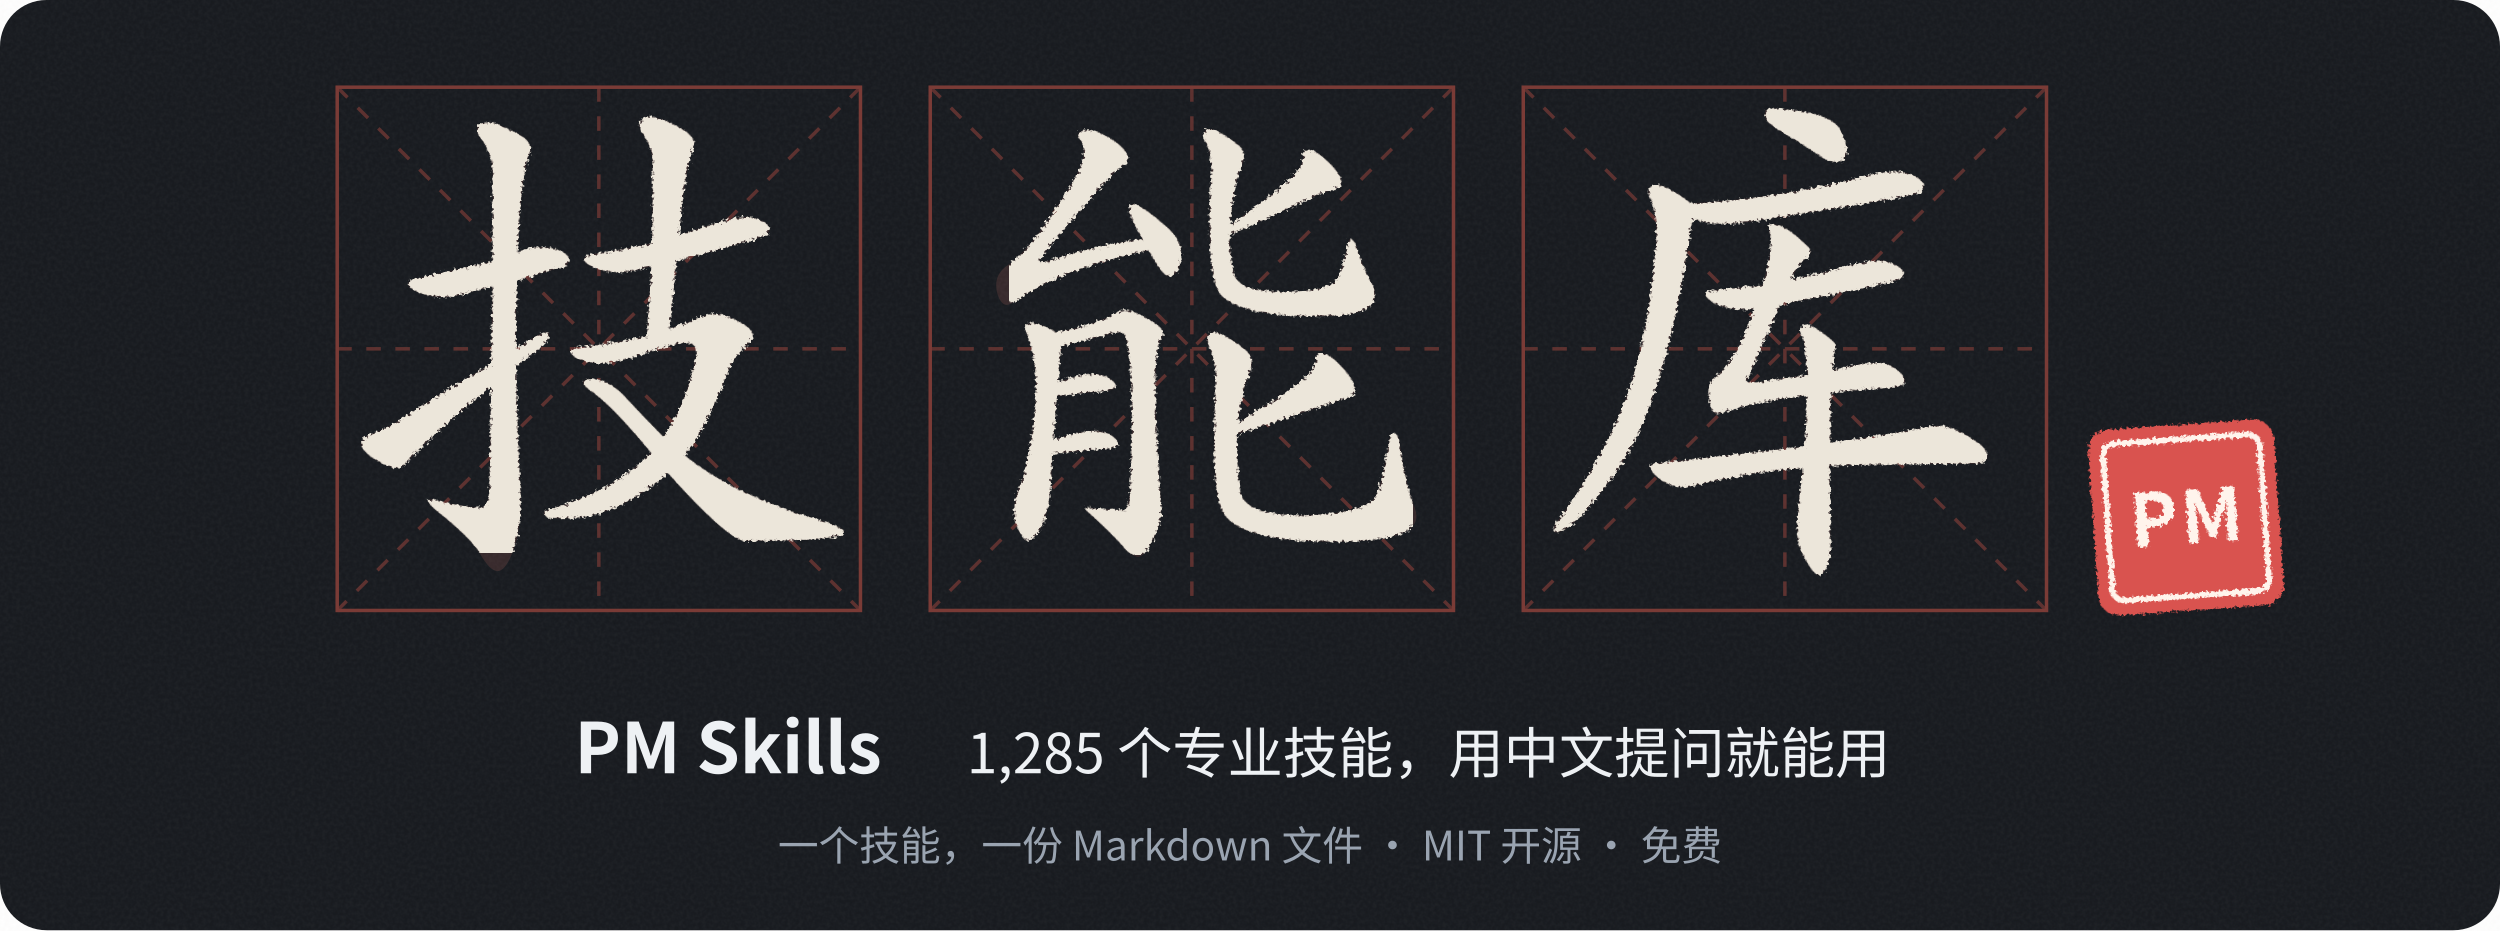
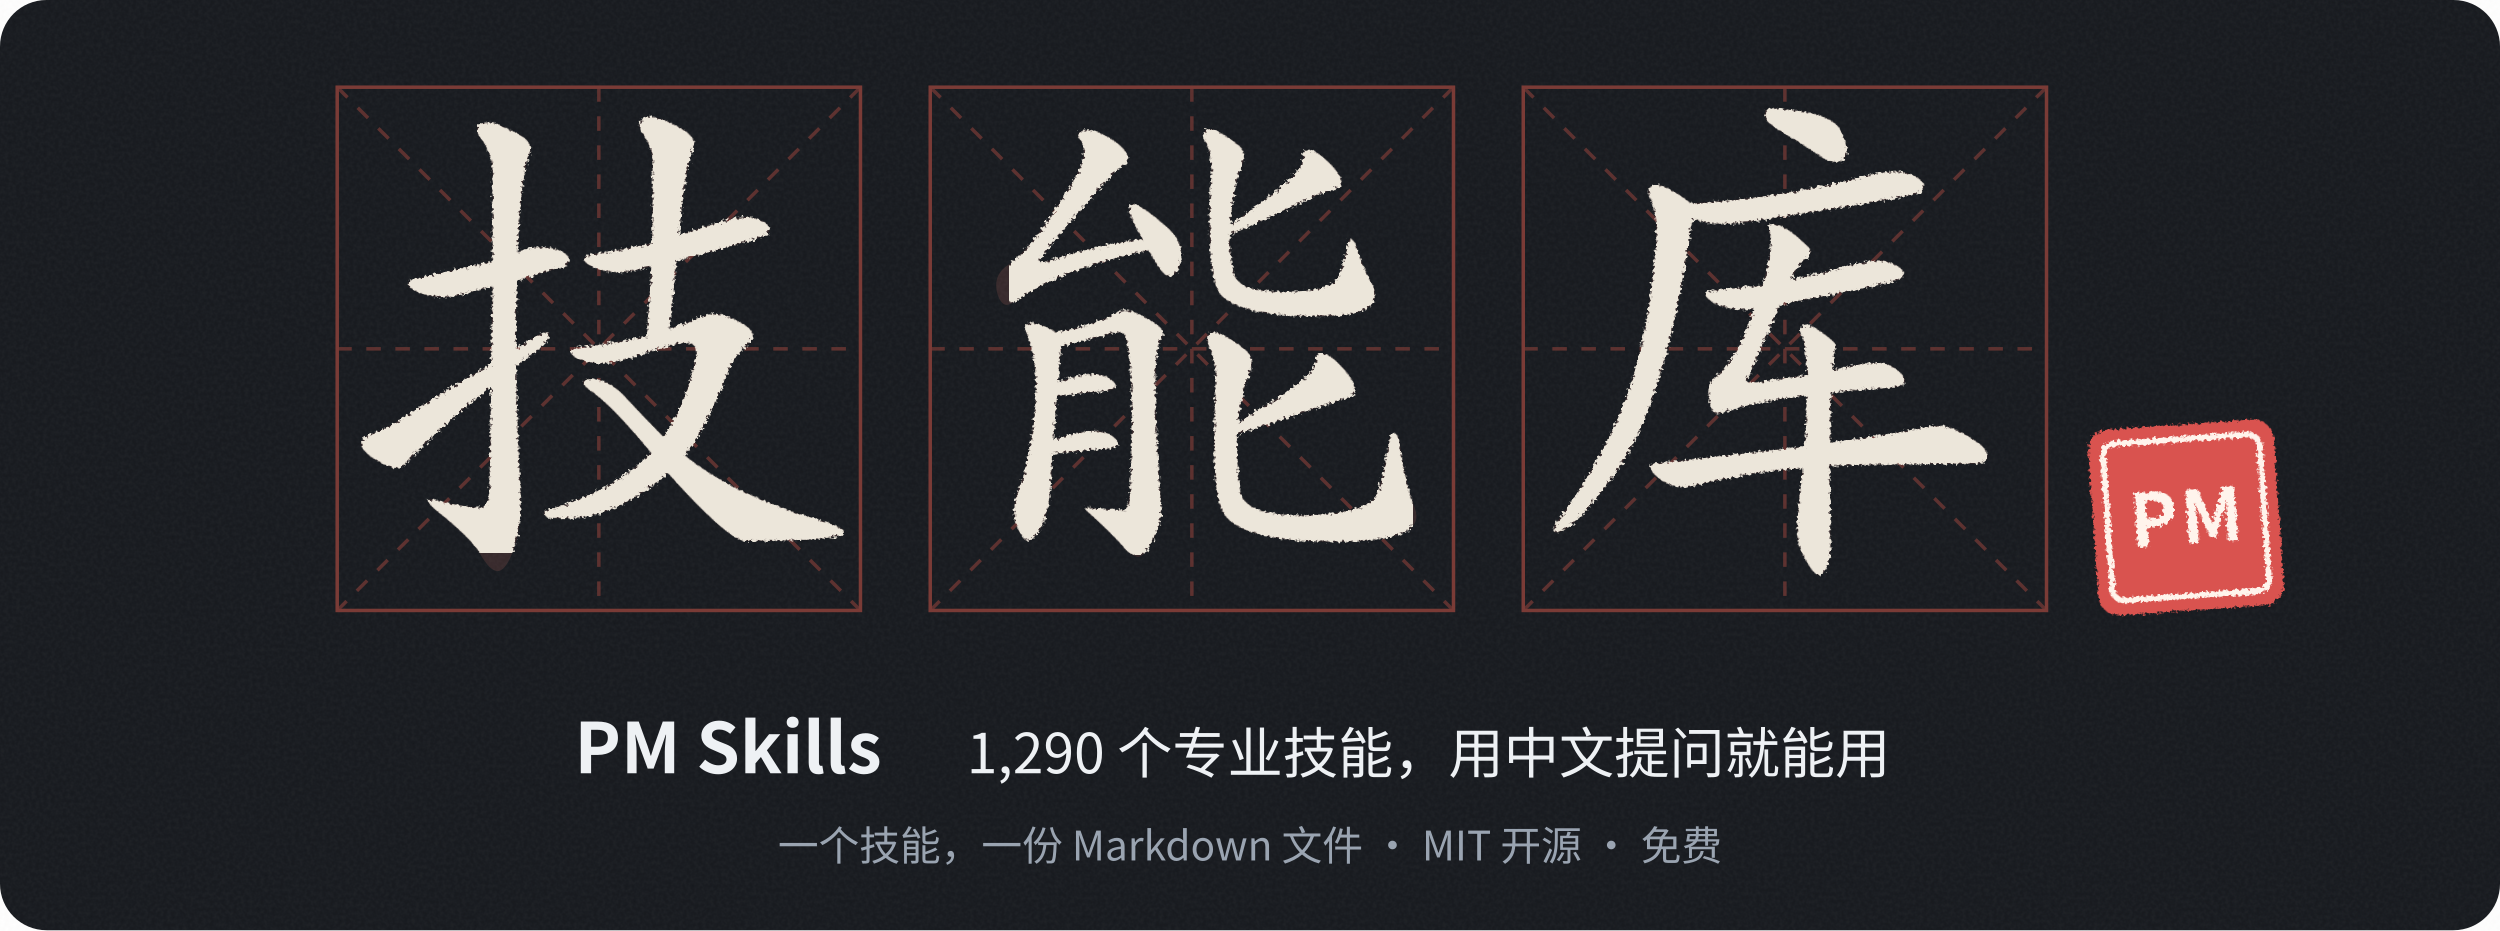
- <svg xmlns="http://www.w3.org/2000/svg" width="860" height="320" viewBox="0 0 860 320" role="img" aria-label="书法动画：“技能库”三个字一笔一画写出来，最后盖上 PM 印章。PM Skills，1,285 个专业技能，用中文提问就能用">
+ <svg xmlns="http://www.w3.org/2000/svg" width="860" height="320" viewBox="0 0 860 320" role="img" aria-label="书法动画：“技能库”三个字一笔一画写出来，最后盖上 PM 印章。PM Skills，1,290 个专业技能，用中文提问就能用">
  <style>
text{font-family:"PingFang SC","Noto Sans CJK SC","Microsoft YaHei",sans-serif}
@keyframes k0{0%,2.86%{stroke-dashoffset:302;opacity:0}2.93%{opacity:1}4.00%,91.43%{stroke-dashoffset:0;opacity:1}96.43%,100%{stroke-dashoffset:0;opacity:0}}.k0{animation:k0 14s infinite;stroke-dasharray:298 898;stroke-dashoffset:0}
@keyframes k1{0%,4.43%{stroke-dashoffset:946;opacity:0}4.50%{opacity:1}7.23%,91.43%{stroke-dashoffset:0;opacity:1}96.43%,100%{stroke-dashoffset:0;opacity:0}}.k1{animation:k1 14s infinite;stroke-dasharray:942 1542;stroke-dashoffset:0}
@keyframes k2{0%,7.66%{stroke-dashoffset:420;opacity:0}7.73%{opacity:1}8.90%,91.43%{stroke-dashoffset:0;opacity:1}96.43%,100%{stroke-dashoffset:0;opacity:0}}.k2{animation:k2 14s infinite;stroke-dasharray:416 1016;stroke-dashoffset:0}
@keyframes k3{0%,9.33%{stroke-dashoffset:349;opacity:0}9.40%{opacity:1}10.47%,91.43%{stroke-dashoffset:0;opacity:1}96.43%,100%{stroke-dashoffset:0;opacity:0}}.k3{animation:k3 14s infinite;stroke-dasharray:345 945;stroke-dashoffset:0}
@keyframes k4{0%,10.90%{stroke-dashoffset:436;opacity:0}10.97%{opacity:1}12.18%,91.43%{stroke-dashoffset:0;opacity:1}96.43%,100%{stroke-dashoffset:0;opacity:0}}.k4{animation:k4 14s infinite;stroke-dasharray:432 1032;stroke-dashoffset:0}
@keyframes k5{0%,12.61%{stroke-dashoffset:806;opacity:0}12.68%{opacity:1}15.00%,91.43%{stroke-dashoffset:0;opacity:1}96.43%,100%{stroke-dashoffset:0;opacity:0}}.k5{animation:k5 14s infinite;stroke-dasharray:802 1402;stroke-dashoffset:0}
@keyframes k6{0%,15.43%{stroke-dashoffset:606;opacity:0}15.50%{opacity:1}17.22%,91.43%{stroke-dashoffset:0;opacity:1}96.43%,100%{stroke-dashoffset:0;opacity:0}}.k6{animation:k6 14s infinite;stroke-dasharray:602 1202;stroke-dashoffset:0}
@keyframes k7{0%,19.43%{stroke-dashoffset:570;opacity:0}19.51%{opacity:1}21.12%,91.43%{stroke-dashoffset:0;opacity:1}96.43%,100%{stroke-dashoffset:0;opacity:0}}.k7{animation:k7 14s infinite;stroke-dasharray:566 1166;stroke-dashoffset:0}
@keyframes k8{0%,21.55%{stroke-dashoffset:143;opacity:0}21.62%{opacity:1}22.69%,91.43%{stroke-dashoffset:0;opacity:1}96.43%,100%{stroke-dashoffset:0;opacity:0}}.k8{animation:k8 14s infinite;stroke-dasharray:139 739;stroke-dashoffset:0}
@keyframes k9{0%,23.12%{stroke-dashoffset:422;opacity:0}23.19%{opacity:1}24.36%,91.43%{stroke-dashoffset:0;opacity:1}96.43%,100%{stroke-dashoffset:0;opacity:0}}.k9{animation:k9 14s infinite;stroke-dasharray:418 1018;stroke-dashoffset:0}
@keyframes k10{0%,24.79%{stroke-dashoffset:658;opacity:0}24.86%{opacity:1}26.74%,91.43%{stroke-dashoffset:0;opacity:1}96.43%,100%{stroke-dashoffset:0;opacity:0}}.k10{animation:k10 14s infinite;stroke-dasharray:654 1254;stroke-dashoffset:0}
@keyframes k11{0%,27.17%{stroke-dashoffset:109;opacity:0}27.24%{opacity:1}28.31%,91.43%{stroke-dashoffset:0;opacity:1}96.43%,100%{stroke-dashoffset:0;opacity:0}}.k11{animation:k11 14s infinite;stroke-dasharray:105 705;stroke-dashoffset:0}
@keyframes k12{0%,28.74%{stroke-dashoffset:122;opacity:0}28.81%{opacity:1}29.88%,91.43%{stroke-dashoffset:0;opacity:1}96.43%,100%{stroke-dashoffset:0;opacity:0}}.k12{animation:k12 14s infinite;stroke-dasharray:118 718;stroke-dashoffset:0}
@keyframes k13{0%,30.31%{stroke-dashoffset:250;opacity:0}30.38%{opacity:1}31.45%,91.43%{stroke-dashoffset:0;opacity:1}96.43%,100%{stroke-dashoffset:0;opacity:0}}.k13{animation:k13 14s infinite;stroke-dasharray:246 846;stroke-dashoffset:0}
@keyframes k14{0%,31.88%{stroke-dashoffset:667;opacity:0}31.95%{opacity:1}33.85%,91.43%{stroke-dashoffset:0;opacity:1}96.43%,100%{stroke-dashoffset:0;opacity:0}}.k14{animation:k14 14s infinite;stroke-dasharray:663 1263;stroke-dashoffset:0}
@keyframes k15{0%,34.28%{stroke-dashoffset:252;opacity:0}34.35%{opacity:1}35.43%,91.43%{stroke-dashoffset:0;opacity:1}96.43%,100%{stroke-dashoffset:0;opacity:0}}.k15{animation:k15 14s infinite;stroke-dasharray:248 848;stroke-dashoffset:0}
@keyframes k16{0%,35.85%{stroke-dashoffset:817;opacity:0}35.93%{opacity:1}38.27%,91.43%{stroke-dashoffset:0;opacity:1}96.43%,100%{stroke-dashoffset:0;opacity:0}}.k16{animation:k16 14s infinite;stroke-dasharray:813 1413;stroke-dashoffset:0}
@keyframes k17{0%,40.49%{stroke-dashoffset:160;opacity:0}40.56%{opacity:1}41.63%,91.43%{stroke-dashoffset:0;opacity:1}96.43%,100%{stroke-dashoffset:0;opacity:0}}.k17{animation:k17 14s infinite;stroke-dasharray:156 756;stroke-dashoffset:0}
@keyframes k18{0%,42.06%{stroke-dashoffset:450;opacity:0}42.13%{opacity:1}43.39%,91.43%{stroke-dashoffset:0;opacity:1}96.43%,100%{stroke-dashoffset:0;opacity:0}}.k18{animation:k18 14s infinite;stroke-dasharray:446 1046;stroke-dashoffset:0}
@keyframes k19{0%,43.82%{stroke-dashoffset:729;opacity:0}43.89%{opacity:1}45.97%,91.43%{stroke-dashoffset:0;opacity:1}96.43%,100%{stroke-dashoffset:0;opacity:0}}.k19{animation:k19 14s infinite;stroke-dasharray:725 1325;stroke-dashoffset:0}
@keyframes k20{0%,46.40%{stroke-dashoffset:372;opacity:0}46.47%{opacity:1}47.54%,91.43%{stroke-dashoffset:0;opacity:1}96.43%,100%{stroke-dashoffset:0;opacity:0}}.k20{animation:k20 14s infinite;stroke-dasharray:368 968;stroke-dashoffset:0}
@keyframes k21{0%,47.97%{stroke-dashoffset:688;opacity:0}48.04%{opacity:1}50.01%,91.43%{stroke-dashoffset:0;opacity:1}96.43%,100%{stroke-dashoffset:0;opacity:0}}.k21{animation:k21 14s infinite;stroke-dasharray:684 1284;stroke-dashoffset:0}
@keyframes k22{0%,50.44%{stroke-dashoffset:646;opacity:0}50.51%{opacity:1}52.35%,91.43%{stroke-dashoffset:0;opacity:1}96.43%,100%{stroke-dashoffset:0;opacity:0}}.k22{animation:k22 14s infinite;stroke-dasharray:642 1242;stroke-dashoffset:0}
@keyframes k23{0%,52.78%{stroke-dashoffset:480;opacity:0}52.85%{opacity:1}54.19%,91.43%{stroke-dashoffset:0;opacity:1}96.43%,100%{stroke-dashoffset:0;opacity:0}}.k23{animation:k23 14s infinite;stroke-dasharray:476 1076;stroke-dashoffset:0}
@keyframes seal{0%,57.48%{opacity:0;transform:scale(1.35)}59.98%{opacity:1;transform:scale(.96)}61.41%,91.43%{opacity:1;transform:scale(1)}96.43%,100%{opacity:0;transform:scale(1)}}.seal{animation:seal 14s infinite;transform-box:fill-box;transform-origin:center}
@media (prefers-reduced-motion: reduce){[class]{animation:none!important}}
</style>
  <defs>
    <filter id="brush" x="-5%" y="-5%" width="110%" height="110%">
      <feTurbulence type="fractalNoise" baseFrequency=".9" numOctaves="2" seed="7" result="n" />
      <feDisplacementMap in="SourceGraphic" in2="n" scale="2.2" />
    </filter>
    <filter id="grain">
      <feTurbulence type="fractalNoise" baseFrequency=".75" numOctaves="2" seed="3" />
      <feColorMatrix values="0 0 0 0 .5  0 0 0 0 .45  0 0 0 0 .4  0 0 0 .07 0" />
    </filter>
    <clipPath id="c0">
      <path d="M 352 522 Q 445 549 448 551 Q 457 560 452 568 Q 445 580 414 586 Q 383 590 353 577 L 304 559 Q 163 528 160 526 Q 123 519 150 503 Q 195 479 254 497 Q 276 504 304 510 L 352 522 Z" />
    </clipPath>
    <clipPath id="c1">
      <path d="M 301 315 Q 300 224 298 112 Q 298 87 284 78 Q 280 74 209 87 Q 176 99 179 89 Q 180 82 200 67 Q 263 16 279 -12 Q 298 -46 313 -47 Q 328 -48 342 -13 Q 361 33 359 106 Q 352 230 350 354 L 350 387 Q 349 454 352 522 L 353 577 Q 359 718 374 765 Q 392 795 336 817 Q 302 836 283 829 Q 265 822 281 800 Q 303 772 304 738 Q 305 719 304 559 L 304 510 Q 303 444 301 358 L 301 315 Z" />
    </clipPath>
    <clipPath id="c2">
      <path d="M 301 358 Q 205 303 123 249 Q 87 227 63 220 Q 50 213 47 204 Q 46 194 62 180 Q 83 164 108 156 Q 124 152 135 165 Q 193 228 301 315 L 350 354 Q 365 367 381 378 Q 403 391 412 407 Q 419 422 408 420 Q 395 420 350 387 L 301 358 Z" />
    </clipPath>
    <clipPath id="c3">
      <path d="M 664 560 Q 833 605 840 611 Q 849 620 844 628 Q 837 640 806 646 Q 779 649 669 610 L 616 595 Q 564 583 504 574 Q 467 567 495 551 Q 540 527 604 547 Q 608 548 615 549 L 664 560 Z" />
    </clipPath>
    <clipPath id="c4">
      <path d="M 650 427 Q 657 496 664 560 L 669 610 Q 679 733 698 787 Q 702 797 682 814 Q 646 836 621 841 Q 605 845 596 836 Q 587 829 596 813 Q 618 779 617 755 Q 618 679 616 595 L 615 549 Q 611 485 606 413 C 604 383 647 397 650 427 Z" />
    </clipPath>
    <clipPath id="c5">
      <path d="M 679 180 Q 716 219 765 344 Q 778 375 801 395 Q 822 413 807 427 Q 794 440 759 453 Q 734 462 703 446 Q 678 437 650 427 L 606 413 Q 555 401 479 392 Q 464 391 459 383 Q 455 376 475 367 Q 515 352 568 369 Q 665 400 684 400 Q 709 397 702 371 Q 680 272 638 216 L 614 185 Q 548 113 413 73 Q 397 69 410 59 Q 417 55 462 57 Q 555 64 647 145 L 679 180 Z" />
    </clipPath>
    <clipPath id="c6">
      <path d="M 647 145 Q 761 18 796 12 Q 911 12 957 18 Q 994 22 991 32 Q 988 41 896 67 Q 754 118 682 178 Q 679 179 679 180 L 638 216 Q 604 250 568 289 Q 534 328 501 328 Q 485 329 481 324 Q 480 318 493 308 Q 536 280 614 185 L 647 145 Z" />
    </clipPath>
    <clipPath id="c7">
      <path d="M 415 603 Q 327 591 225 558 Q 209 554 217 566 Q 233 590 282 646 Q 357 733 372 743 Q 381 750 386 757 Q 390 770 371 786 Q 337 813 311 816 Q 298 817 291 811 Q 287 804 295 795 Q 310 774 286 727 Q 208 594 157 555 Q 120 534 132 494 Q 139 473 151 474 Q 157 475 171 484 Q 249 539 400 575 Q 412 578 421 579 Q 422 580 428 580 C 458 585 445 607 415 603 Z" />
    </clipPath>
    <clipPath id="c8">
      <path d="M 428 580 Q 452 535 464 531 Q 473 528 481 537 Q 490 547 491 575 Q 492 596 469 621 Q 412 672 396 671 Q 392 670 389 658 Q 388 652 415 603 L 428 580 Z" />
    </clipPath>
    <clipPath id="c9">
      <path d="M 241 210 Q 244 259 248 296 L 250 322 Q 253 370 256 387 Q 256 391 256 393 C 258 412 258 412 245 420 Q 244 423 240 424 Q 212 439 195 438 Q 182 434 187 423 Q 230 324 181 134 Q 148 64 180 22 Q 186 9 196 14 Q 238 41 238 175 Q 238 179 239 183 L 241 210 Z" />
    </clipPath>
    <clipPath id="c10">
      <path d="M 256 393 Q 262 394 269 397 Q 314 407 359 419 Q 377 423 381 415 Q 402 352 391 105 Q 388 83 382 72 Q 381 72 322 75 Q 303 81 305 72 Q 350 32 376 3 Q 388 -13 402 -18 Q 409 -22 418 -13 Q 454 33 452 81 Q 430 366 450 404 Q 460 420 450 430 Q 431 446 398 460 Q 382 467 368 460 Q 320 433 245 420 C 216 414 227 385 256 393 Z" />
    </clipPath>
    <clipPath id="c11">
      <path d="M 248 296 Q 249 296 254 296 Q 308 303 348 306 Q 369 310 361 321 Q 351 334 329 338 Q 298 342 250 322 C 222 311 218 296 248 296 Z" />
    </clipPath>
    <clipPath id="c12">
      <path d="M 239 183 Q 240 183 245 183 Q 306 190 351 193 Q 373 197 365 209 Q 355 222 331 227 Q 307 231 241 210 C 212 201 209 183 239 183 Z" />
    </clipPath>
    <clipPath id="c13">
      <path d="M 586 611 Q 622 626 744 683 Q 765 693 788 699 Q 810 705 803 723 Q 794 741 773 759 Q 754 777 741 776 Q 728 777 730 764 Q 730 733 658 682 Q 624 657 587 630 C 563 612 558 599 586 611 Z" />
    </clipPath>
    <clipPath id="c14">
      <path d="M 867 511 Q 851 536 835 584 Q 832 597 825 602 Q 818 606 816 587 Q 803 532 794 521 Q 776 500 685 499 Q 637 502 617 510 Q 599 520 596 532 Q 587 556 586 611 L 587 630 Q 593 708 609 744 Q 621 771 603 787 Q 558 821 544 818 Q 531 814 537 797 Q 555 763 549 713 Q 540 530 568 495 Q 583 474 642 461 Q 687 452 759 452 Q 825 452 851 465 Q 879 481 867 511 Z" />
    </clipPath>
    <clipPath id="c15">
      <path d="M 600 221 Q 705 255 812 291 Q 836 295 830 315 Q 823 336 801 357 Q 782 378 768 378 Q 755 381 755 366 Q 752 336 672 286 Q 638 267 603 243 C 578 226 571 212 600 221 Z" />
    </clipPath>
    <clipPath id="c16">
      <path d="M 948 77 Q 930 123 919 201 Q 918 217 910 222 Q 901 226 898 207 Q 882 110 868 94 Q 837 64 726 62 Q 663 63 637 75 Q 613 87 608 103 Q 601 125 600 221 L 603 243 Q 609 307 624 338 Q 637 368 618 385 Q 569 424 552 420 Q 537 414 544 397 Q 563 360 558 304 Q 549 99 575 65 Q 596 32 673 19 Q 728 9 818 11 Q 897 14 930 30 Q 960 46 948 77 Z" />
    </clipPath>
    <clipPath id="c17">
      <path d="M 512 809 Q 548 788 586 762 Q 602 752 619 755 Q 629 756 633 772 Q 634 788 620 817 Q 604 850 498 858 Q 482 859 475 855 Q 471 851 475 837 Q 481 827 512 809 Z" />
    </clipPath>
    <clipPath id="c18">
      <path d="M 335 642 Q 371 627 438 636 Q 753 684 773 693 Q 774 694 777 695 Q 787 702 782 712 Q 776 725 747 733 Q 719 742 623 714 Q 467 680 332 673 Q 329 673 328 672 C 298 669 307 651 335 642 Z" />
    </clipPath>
    <clipPath id="c19">
      <path d="M 328 672 Q 312 687 286 700 Q 267 712 253 707 Q 240 700 247 686 Q 265 652 259 580 Q 258 574 257 566 Q 242 394 194 273 Q 149 162 68 52 Q 62 45 60 39 Q 57 27 68 29 Q 102 35 189 157 Q 202 181 217 206 Q 287 348 324 600 Q 328 636 335 642 C 342 661 342 661 328 672 Z" />
    </clipPath>
    <clipPath id="c20">
      <path d="M 503 475 Q 731 518 738 525 Q 747 532 743 540 Q 736 552 708 560 Q 689 566 586 537 Q 526 525 524 522 L 468 512 Q 425 508 378 503 Q 342 499 367 482 Q 397 461 453 466 L 503 475 Z" />
    </clipPath>
    <clipPath id="c21">
      <path d="M 603 302 Q 664 309 707 311 Q 744 312 747 324 Q 748 337 721 354 Q 694 370 605 346 L 556 337 Q 508 330 455 322 Q 439 321 437 324 Q 437 325 503 475 L 524 522 Q 537 553 551 563 Q 569 576 558 587 Q 513 632 487 632 Q 477 632 483 612 Q 489 582 468 512 L 453 466 Q 417 364 375 332 Q 354 317 368 272 Q 372 257 389 263 Q 452 285 555 297 L 603 302 Z" />
    </clipPath>
    <clipPath id="c22">
      <path d="M 551 197 Q 416 181 262 164 Q 240 163 256 143 Q 272 127 291 121 Q 315 115 332 120 Q 473 153 547 154 L 600 159 Q 642 162 879 163 Q 901 162 907 172 Q 913 185 895 200 Q 837 245 796 236 Q 721 221 601 204 L 551 197 Z" />
    </clipPath>
    <clipPath id="c23">
      <path d="M 605 346 Q 606 371 610 385 Q 613 397 606 403 Q 584 422 565 432 Q 553 436 544 429 Q 538 426 545 416 Q 551 407 556 337 L 555 297 Q 554 266 553 226 Q 552 211 551 197 L 547 154 Q 532 33 538 11 Q 544 -13 557 -32 Q 567 -50 576 -54 Q 586 -55 592 -43 Q 605 -12 601 18 Q 600 91 600 159 L 601 204 Q 601 280 603 302 L 605 346 Z" />
    </clipPath>
  </defs>
  <rect width="860" height="320" rx="16" fill="#15181d" />
  <rect width="860" height="320" rx="16" filter="url(#grain)" />
  <g stroke="#7a3b36" fill="none" stroke-width="1.2">
    <rect x="116" y="30" width="180" height="180" />
    <path d="M116 120h180M206 30v180M116 30l180 180M296 30l-180 180" stroke-dasharray="5 5" opacity=".7" />
  </g>
  <g transform="matrix(0.17578 0 0 -0.17578 116 188.20)" fill="#e07a6c" opacity=".16">
    <path d="M 352 522 Q 445 549 448 551 Q 457 560 452 568 Q 445 580 414 586 Q 383 590 353 577 L 304 559 Q 163 528 160 526 Q 123 519 150 503 Q 195 479 254 497 Q 276 504 304 510 L 352 522 Z" />
    <path d="M 301 315 Q 300 224 298 112 Q 298 87 284 78 Q 280 74 209 87 Q 176 99 179 89 Q 180 82 200 67 Q 263 16 279 -12 Q 298 -46 313 -47 Q 328 -48 342 -13 Q 361 33 359 106 Q 352 230 350 354 L 350 387 Q 349 454 352 522 L 353 577 Q 359 718 374 765 Q 392 795 336 817 Q 302 836 283 829 Q 265 822 281 800 Q 303 772 304 738 Q 305 719 304 559 L 304 510 Q 303 444 301 358 L 301 315 Z" />
    <path d="M 301 358 Q 205 303 123 249 Q 87 227 63 220 Q 50 213 47 204 Q 46 194 62 180 Q 83 164 108 156 Q 124 152 135 165 Q 193 228 301 315 L 350 354 Q 365 367 381 378 Q 403 391 412 407 Q 419 422 408 420 Q 395 420 350 387 L 301 358 Z" />
    <path d="M 664 560 Q 833 605 840 611 Q 849 620 844 628 Q 837 640 806 646 Q 779 649 669 610 L 616 595 Q 564 583 504 574 Q 467 567 495 551 Q 540 527 604 547 Q 608 548 615 549 L 664 560 Z" />
    <path d="M 650 427 Q 657 496 664 560 L 669 610 Q 679 733 698 787 Q 702 797 682 814 Q 646 836 621 841 Q 605 845 596 836 Q 587 829 596 813 Q 618 779 617 755 Q 618 679 616 595 L 615 549 Q 611 485 606 413 C 604 383 647 397 650 427 Z" />
    <path d="M 679 180 Q 716 219 765 344 Q 778 375 801 395 Q 822 413 807 427 Q 794 440 759 453 Q 734 462 703 446 Q 678 437 650 427 L 606 413 Q 555 401 479 392 Q 464 391 459 383 Q 455 376 475 367 Q 515 352 568 369 Q 665 400 684 400 Q 709 397 702 371 Q 680 272 638 216 L 614 185 Q 548 113 413 73 Q 397 69 410 59 Q 417 55 462 57 Q 555 64 647 145 L 679 180 Z" />
    <path d="M 647 145 Q 761 18 796 12 Q 911 12 957 18 Q 994 22 991 32 Q 988 41 896 67 Q 754 118 682 178 Q 679 179 679 180 L 638 216 Q 604 250 568 289 Q 534 328 501 328 Q 485 329 481 324 Q 480 318 493 308 Q 536 280 614 185 L 647 145 Z" />
  </g>
  <g filter="url(#brush)">
    <g transform="matrix(0.17578 0 0 -0.17578 116 188.20)" fill="none" stroke="#ece6da" stroke-width="140" stroke-linecap="round" stroke-linejoin="round">
      <path class="k0" clip-path="url(#c0)" d="M152 516L188 511L240 518L393 561L443 560" />
      <path class="k1" clip-path="url(#c1)" d="M289 814L306 806L337 771L325 415L328 97L322 66L305 34L237 61L198 80L196 87L185 87" />
      <path class="k2" clip-path="url(#c2)" d="M60 202L111 197L227 287L406 412" />
      <path class="k3" clip-path="url(#c3)" d="M496 564L533 558L573 563L797 622L833 622" />
      <path class="k4" clip-path="url(#c4)" d="M608 825L654 783L630 443L612 421" />
      <path class="k5" clip-path="url(#c5)" d="M467 381L511 377L555 383L691 420L724 418L747 406L718 308L691 247L634 168L598 136L532 96L452 69L415 65" />
      <path class="k6" clip-path="url(#c6)" d="M486 322L516 310L550 285L673 151L778 70L826 51L986 30" />
    </g>
  </g>
  <g stroke="#7a3b36" fill="none" stroke-width="1.2">
    <rect x="320" y="30" width="180" height="180" />
    <path d="M320 120h180M410 30v180M320 30l180 180M500 30l-180 180" stroke-dasharray="5 5" opacity=".7" />
  </g>
  <g transform="matrix(0.17578 0 0 -0.17578 320 188.20)" fill="#e07a6c" opacity=".16">
    <path d="M 415 603 Q 327 591 225 558 Q 209 554 217 566 Q 233 590 282 646 Q 357 733 372 743 Q 381 750 386 757 Q 390 770 371 786 Q 337 813 311 816 Q 298 817 291 811 Q 287 804 295 795 Q 310 774 286 727 Q 208 594 157 555 Q 120 534 132 494 Q 139 473 151 474 Q 157 475 171 484 Q 249 539 400 575 Q 412 578 421 579 Q 422 580 428 580 C 458 585 445 607 415 603 Z" />
    <path d="M 428 580 Q 452 535 464 531 Q 473 528 481 537 Q 490 547 491 575 Q 492 596 469 621 Q 412 672 396 671 Q 392 670 389 658 Q 388 652 415 603 L 428 580 Z" />
    <path d="M 241 210 Q 244 259 248 296 L 250 322 Q 253 370 256 387 Q 256 391 256 393 C 258 412 258 412 245 420 Q 244 423 240 424 Q 212 439 195 438 Q 182 434 187 423 Q 230 324 181 134 Q 148 64 180 22 Q 186 9 196 14 Q 238 41 238 175 Q 238 179 239 183 L 241 210 Z" />
    <path d="M 256 393 Q 262 394 269 397 Q 314 407 359 419 Q 377 423 381 415 Q 402 352 391 105 Q 388 83 382 72 Q 381 72 322 75 Q 303 81 305 72 Q 350 32 376 3 Q 388 -13 402 -18 Q 409 -22 418 -13 Q 454 33 452 81 Q 430 366 450 404 Q 460 420 450 430 Q 431 446 398 460 Q 382 467 368 460 Q 320 433 245 420 C 216 414 227 385 256 393 Z" />
    <path d="M 248 296 Q 249 296 254 296 Q 308 303 348 306 Q 369 310 361 321 Q 351 334 329 338 Q 298 342 250 322 C 222 311 218 296 248 296 Z" />
    <path d="M 239 183 Q 240 183 245 183 Q 306 190 351 193 Q 373 197 365 209 Q 355 222 331 227 Q 307 231 241 210 C 212 201 209 183 239 183 Z" />
    <path d="M 586 611 Q 622 626 744 683 Q 765 693 788 699 Q 810 705 803 723 Q 794 741 773 759 Q 754 777 741 776 Q 728 777 730 764 Q 730 733 658 682 Q 624 657 587 630 C 563 612 558 599 586 611 Z" />
    <path d="M 867 511 Q 851 536 835 584 Q 832 597 825 602 Q 818 606 816 587 Q 803 532 794 521 Q 776 500 685 499 Q 637 502 617 510 Q 599 520 596 532 Q 587 556 586 611 L 587 630 Q 593 708 609 744 Q 621 771 603 787 Q 558 821 544 818 Q 531 814 537 797 Q 555 763 549 713 Q 540 530 568 495 Q 583 474 642 461 Q 687 452 759 452 Q 825 452 851 465 Q 879 481 867 511 Z" />
    <path d="M 600 221 Q 705 255 812 291 Q 836 295 830 315 Q 823 336 801 357 Q 782 378 768 378 Q 755 381 755 366 Q 752 336 672 286 Q 638 267 603 243 C 578 226 571 212 600 221 Z" />
    <path d="M 948 77 Q 930 123 919 201 Q 918 217 910 222 Q 901 226 898 207 Q 882 110 868 94 Q 837 64 726 62 Q 663 63 637 75 Q 613 87 608 103 Q 601 125 600 221 L 603 243 Q 609 307 624 338 Q 637 368 618 385 Q 569 424 552 420 Q 537 414 544 397 Q 563 360 558 304 Q 549 99 575 65 Q 596 32 673 19 Q 728 9 818 11 Q 897 14 930 30 Q 960 46 948 77 Z" />
  </g>
  <g filter="url(#brush)">
    <g transform="matrix(0.17578 0 0 -0.17578 320 188.20)" fill="none" stroke="#ece6da" stroke-width="140" stroke-linecap="round" stroke-linejoin="round">
      <path class="k7" clip-path="url(#c7)" d="M299 806L320 792L337 762L276 668L205 579L193 539L225 537L312 568L396 588L424 585" />
      <path class="k8" clip-path="url(#c8)" d="M398 662L452 597L468 545" />
      <path class="k9" clip-path="url(#c9)" d="M196 428L223 402L229 332L215 164L191 24" />
      <path class="k10" clip-path="url(#c10)" d="M254 416L264 410L380 441L396 435L417 412L421 92L414 55L401 36L314 70" />
      <path class="k11" clip-path="url(#c11)" d="M251 302L264 312L303 320L352 316" />
      <path class="k12" clip-path="url(#c12)" d="M242 190L256 201L292 207L330 209L355 203" />
      <path class="k13" clip-path="url(#c13)" d="M738 767L752 746L754 725L685 676L598 628L588 616" />
      <path class="k14" clip-path="url(#c14)" d="M547 806L581 761L570 699L565 611L573 537L591 502L621 486L689 476L750 477L803 486L828 499L824 595" />
      <path class="k15" clip-path="url(#c15)" d="M764 369L773 356L777 321L720 287L612 236L607 226" />
      <path class="k16" clip-path="url(#c16)" d="M556 406L593 357L579 264L579 143L593 80L620 58L667 42L760 37L843 44L895 62L905 73L908 214" />
    </g>
  </g>
  <g stroke="#7a3b36" fill="none" stroke-width="1.2">
    <rect x="524" y="30" width="180" height="180" />
    <path d="M524 120h180M614 30v180M524 30l180 180M704 30l-180 180" stroke-dasharray="5 5" opacity=".7" />
  </g>
  <g transform="matrix(0.17578 0 0 -0.17578 524 188.20)" fill="#e07a6c" opacity=".16">
    <path d="M 512 809 Q 548 788 586 762 Q 602 752 619 755 Q 629 756 633 772 Q 634 788 620 817 Q 604 850 498 858 Q 482 859 475 855 Q 471 851 475 837 Q 481 827 512 809 Z" />
    <path d="M 335 642 Q 371 627 438 636 Q 753 684 773 693 Q 774 694 777 695 Q 787 702 782 712 Q 776 725 747 733 Q 719 742 623 714 Q 467 680 332 673 Q 329 673 328 672 C 298 669 307 651 335 642 Z" />
    <path d="M 328 672 Q 312 687 286 700 Q 267 712 253 707 Q 240 700 247 686 Q 265 652 259 580 Q 258 574 257 566 Q 242 394 194 273 Q 149 162 68 52 Q 62 45 60 39 Q 57 27 68 29 Q 102 35 189 157 Q 202 181 217 206 Q 287 348 324 600 Q 328 636 335 642 C 342 661 342 661 328 672 Z" />
    <path d="M 503 475 Q 731 518 738 525 Q 747 532 743 540 Q 736 552 708 560 Q 689 566 586 537 Q 526 525 524 522 L 468 512 Q 425 508 378 503 Q 342 499 367 482 Q 397 461 453 466 L 503 475 Z" />
    <path d="M 603 302 Q 664 309 707 311 Q 744 312 747 324 Q 748 337 721 354 Q 694 370 605 346 L 556 337 Q 508 330 455 322 Q 439 321 437 324 Q 437 325 503 475 L 524 522 Q 537 553 551 563 Q 569 576 558 587 Q 513 632 487 632 Q 477 632 483 612 Q 489 582 468 512 L 453 466 Q 417 364 375 332 Q 354 317 368 272 Q 372 257 389 263 Q 452 285 555 297 L 603 302 Z" />
    <path d="M 551 197 Q 416 181 262 164 Q 240 163 256 143 Q 272 127 291 121 Q 315 115 332 120 Q 473 153 547 154 L 600 159 Q 642 162 879 163 Q 901 162 907 172 Q 913 185 895 200 Q 837 245 796 236 Q 721 221 601 204 L 551 197 Z" />
    <path d="M 605 346 Q 606 371 610 385 Q 613 397 606 403 Q 584 422 565 432 Q 553 436 544 429 Q 538 426 545 416 Q 551 407 556 337 L 555 297 Q 554 266 553 226 Q 552 211 551 197 L 547 154 Q 532 33 538 11 Q 544 -13 557 -32 Q 567 -50 576 -54 Q 586 -55 592 -43 Q 605 -12 601 18 Q 600 91 600 159 L 601 204 Q 601 280 603 302 L 605 346 Z" />
  </g>
  <g filter="url(#brush)">
    <g transform="matrix(0.17578 0 0 -0.17578 524 188.20)" fill="none" stroke="#ece6da" stroke-width="140" stroke-linecap="round" stroke-linejoin="round">
      <path class="k17" clip-path="url(#c17)" d="M482 849L580 808L615 773" />
      <path class="k18" clip-path="url(#c18)" d="M332 665L350 656L409 655L551 675L724 709L771 706" />
      <path class="k19" clip-path="url(#c19)" d="M258 694L288 663L295 652L295 636L264 421L241 332L198 222L153 140L100 69L69 38" />
      <path class="k20" clip-path="url(#c20)" d="M369 494L414 486L455 488L698 538L731 536" />
      <path class="k21" clip-path="url(#c21)" d="M490 622L517 578L460 422L403 307L427 300L458 301L686 335L737 326" />
      <path class="k22" clip-path="url(#c22)" d="M259 153L314 143L503 172L806 200L894 179" />
      <path class="k23" clip-path="url(#c23)" d="M552 423L581 386L568 31L578 -42" />
    </g>
  </g>
  <g transform="rotate(-4 752 178)">
    <g class="seal" filter="url(#brush)">
      <rect x="720" y="146" width="64" height="64" rx="7" fill="#d9534f" />
      <rect x="725" y="151" width="54" height="54" rx="4" fill="none" stroke="#fff4ec" stroke-width="2" />
      <text x="752" y="187" text-anchor="middle" font-size="25" font-weight="700" font-family="&quot;Songti SC&quot;,&quot;STSong&quot;,&quot;Noto Serif CJK SC&quot;,serif" fill="#fff4ec" letter-spacing="1">PM</text>
    </g>
  </g>
  <text x="197.6" y="266" font-size="24" font-weight="700" fill="#eef1f4" font-family="-apple-system,&quot;Segoe UI&quot;,&quot;PingFang SC&quot;,&quot;Noto Sans CJK SC&quot;,&quot;Microsoft YaHei&quot;,sans-serif">PM Skills</text>
-   <text x="332.56" y="266" font-size="19" fill="#eef1f4">1,285 个专业技能，用中文提问就能用</text>
+   <text x="332.56" y="266" font-size="19" fill="#eef1f4">1,290 个专业技能，用中文提问就能用</text>
  <text x="430" y="296" text-anchor="middle" font-size="14" fill="#9aa4b1">一个技能，一份 Markdown 文件 · MIT 开源 · 免费</text>
</svg>
